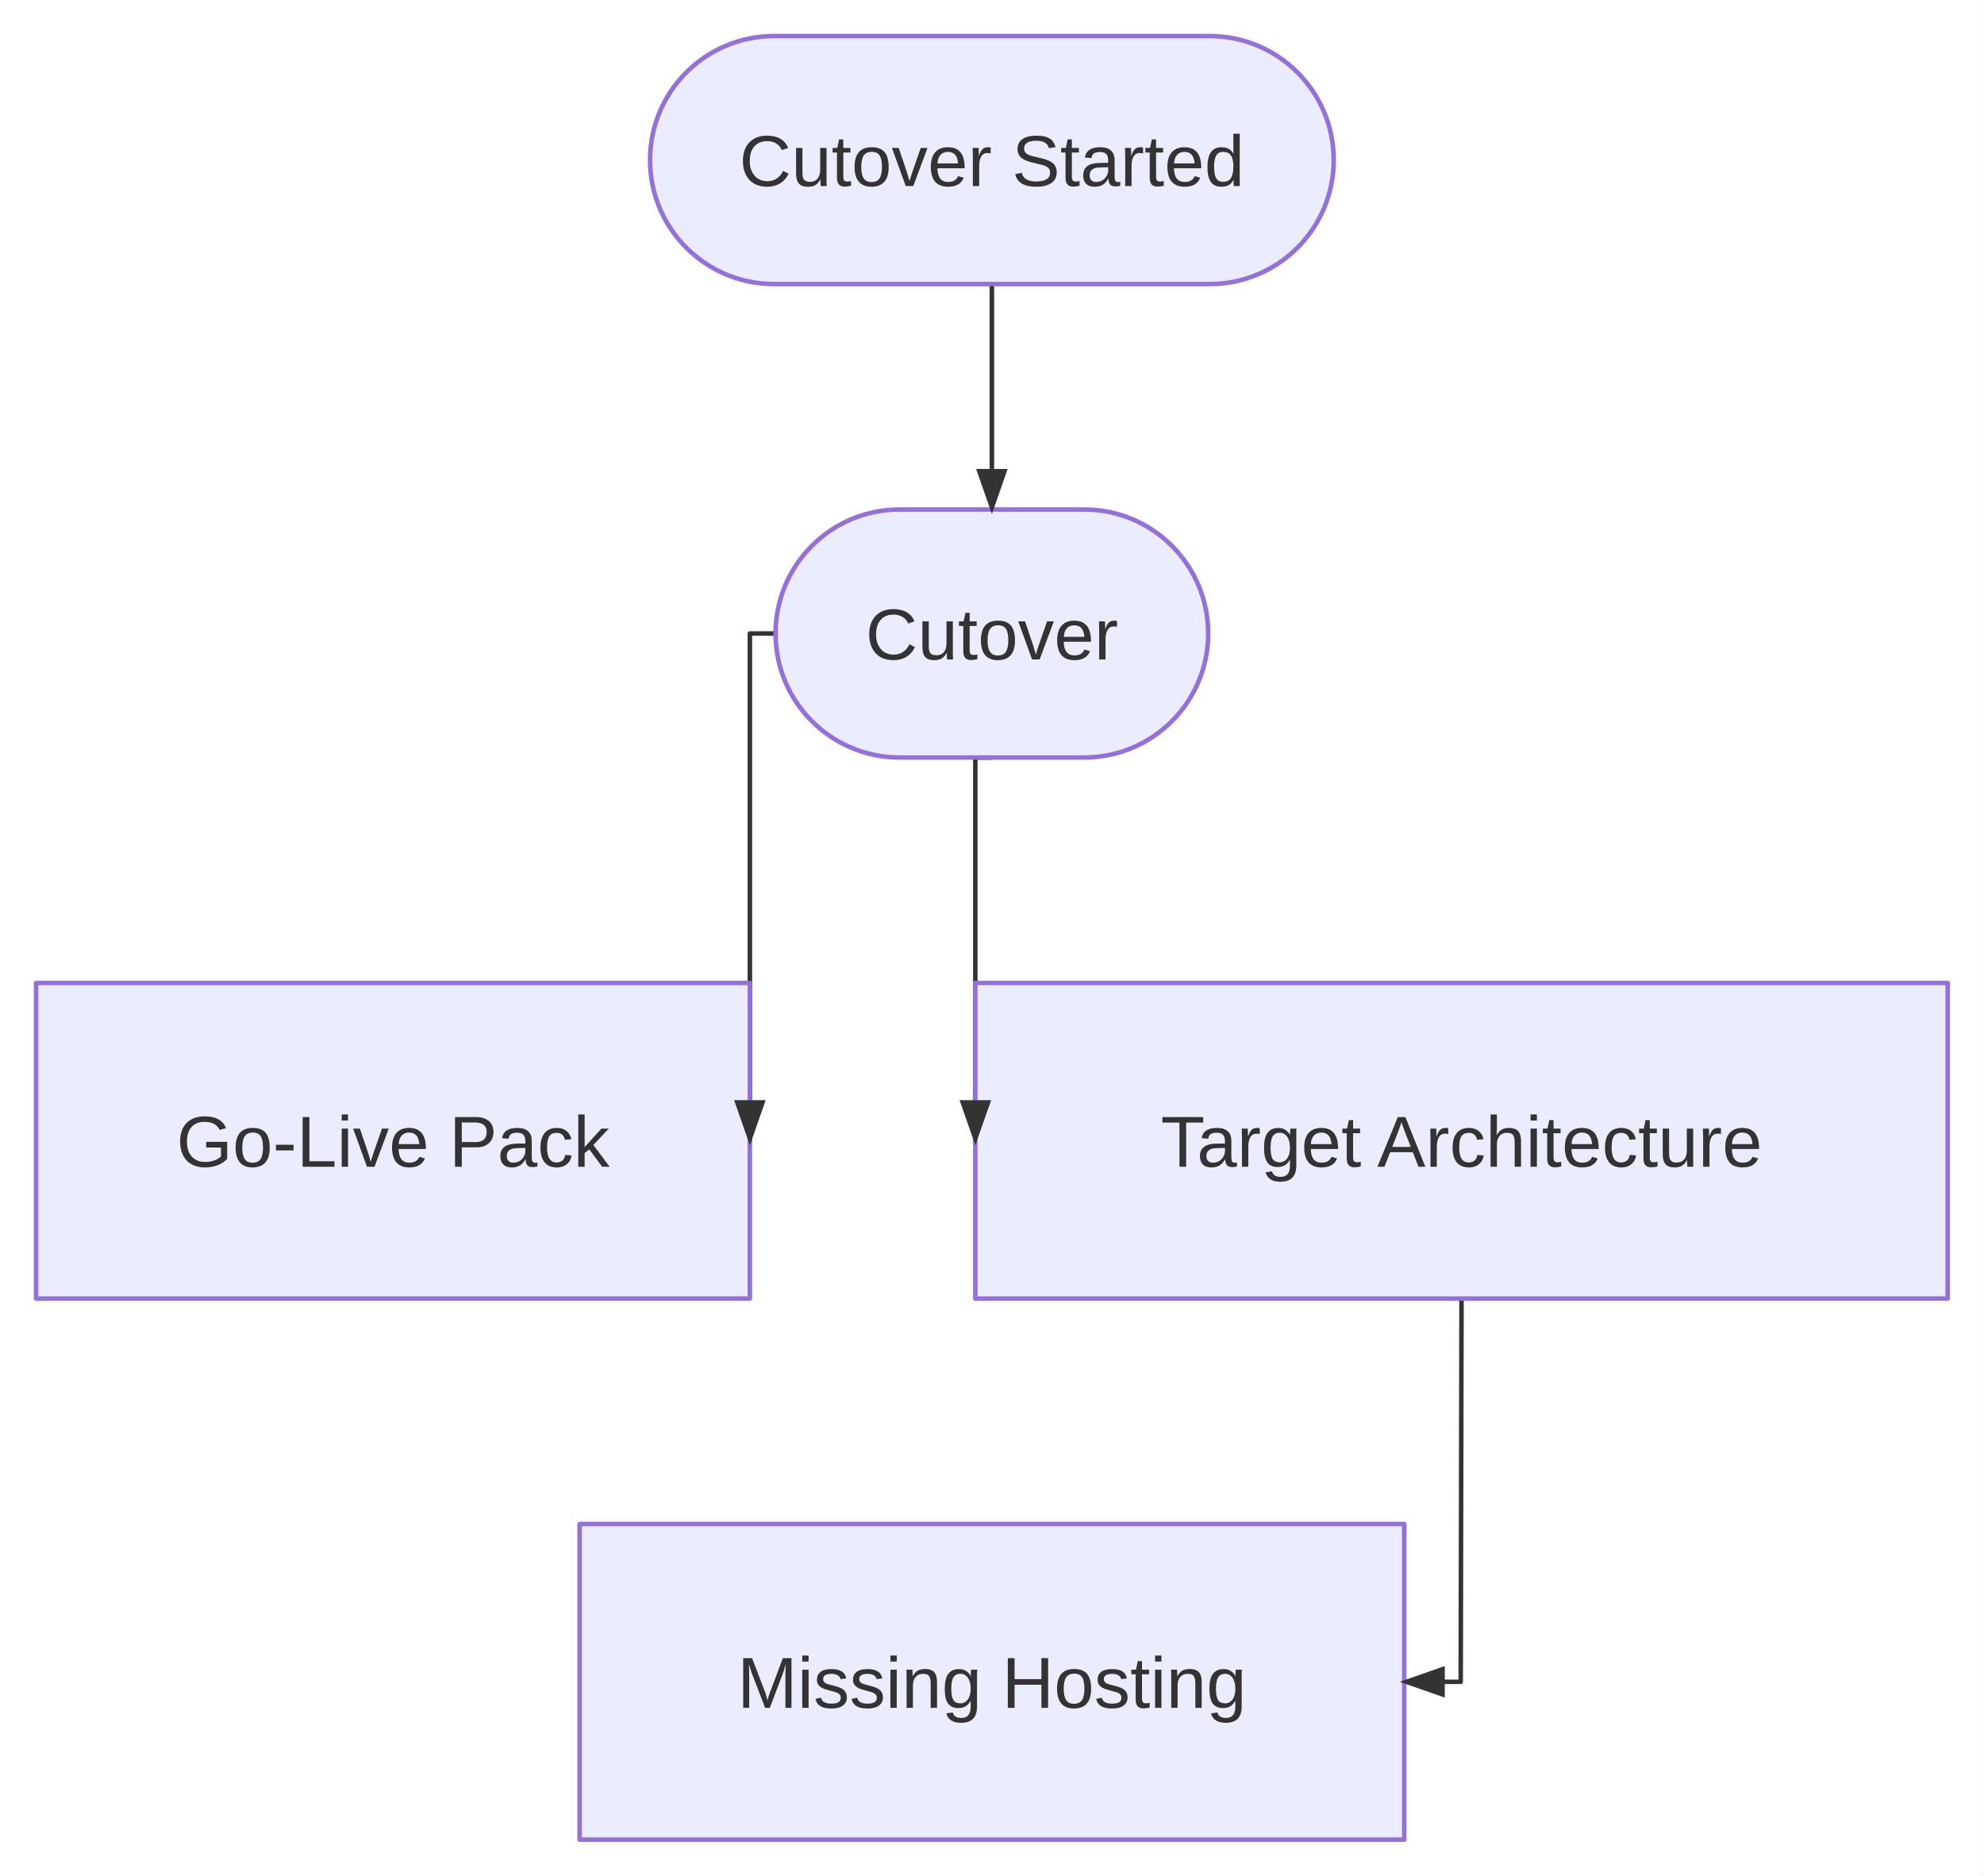
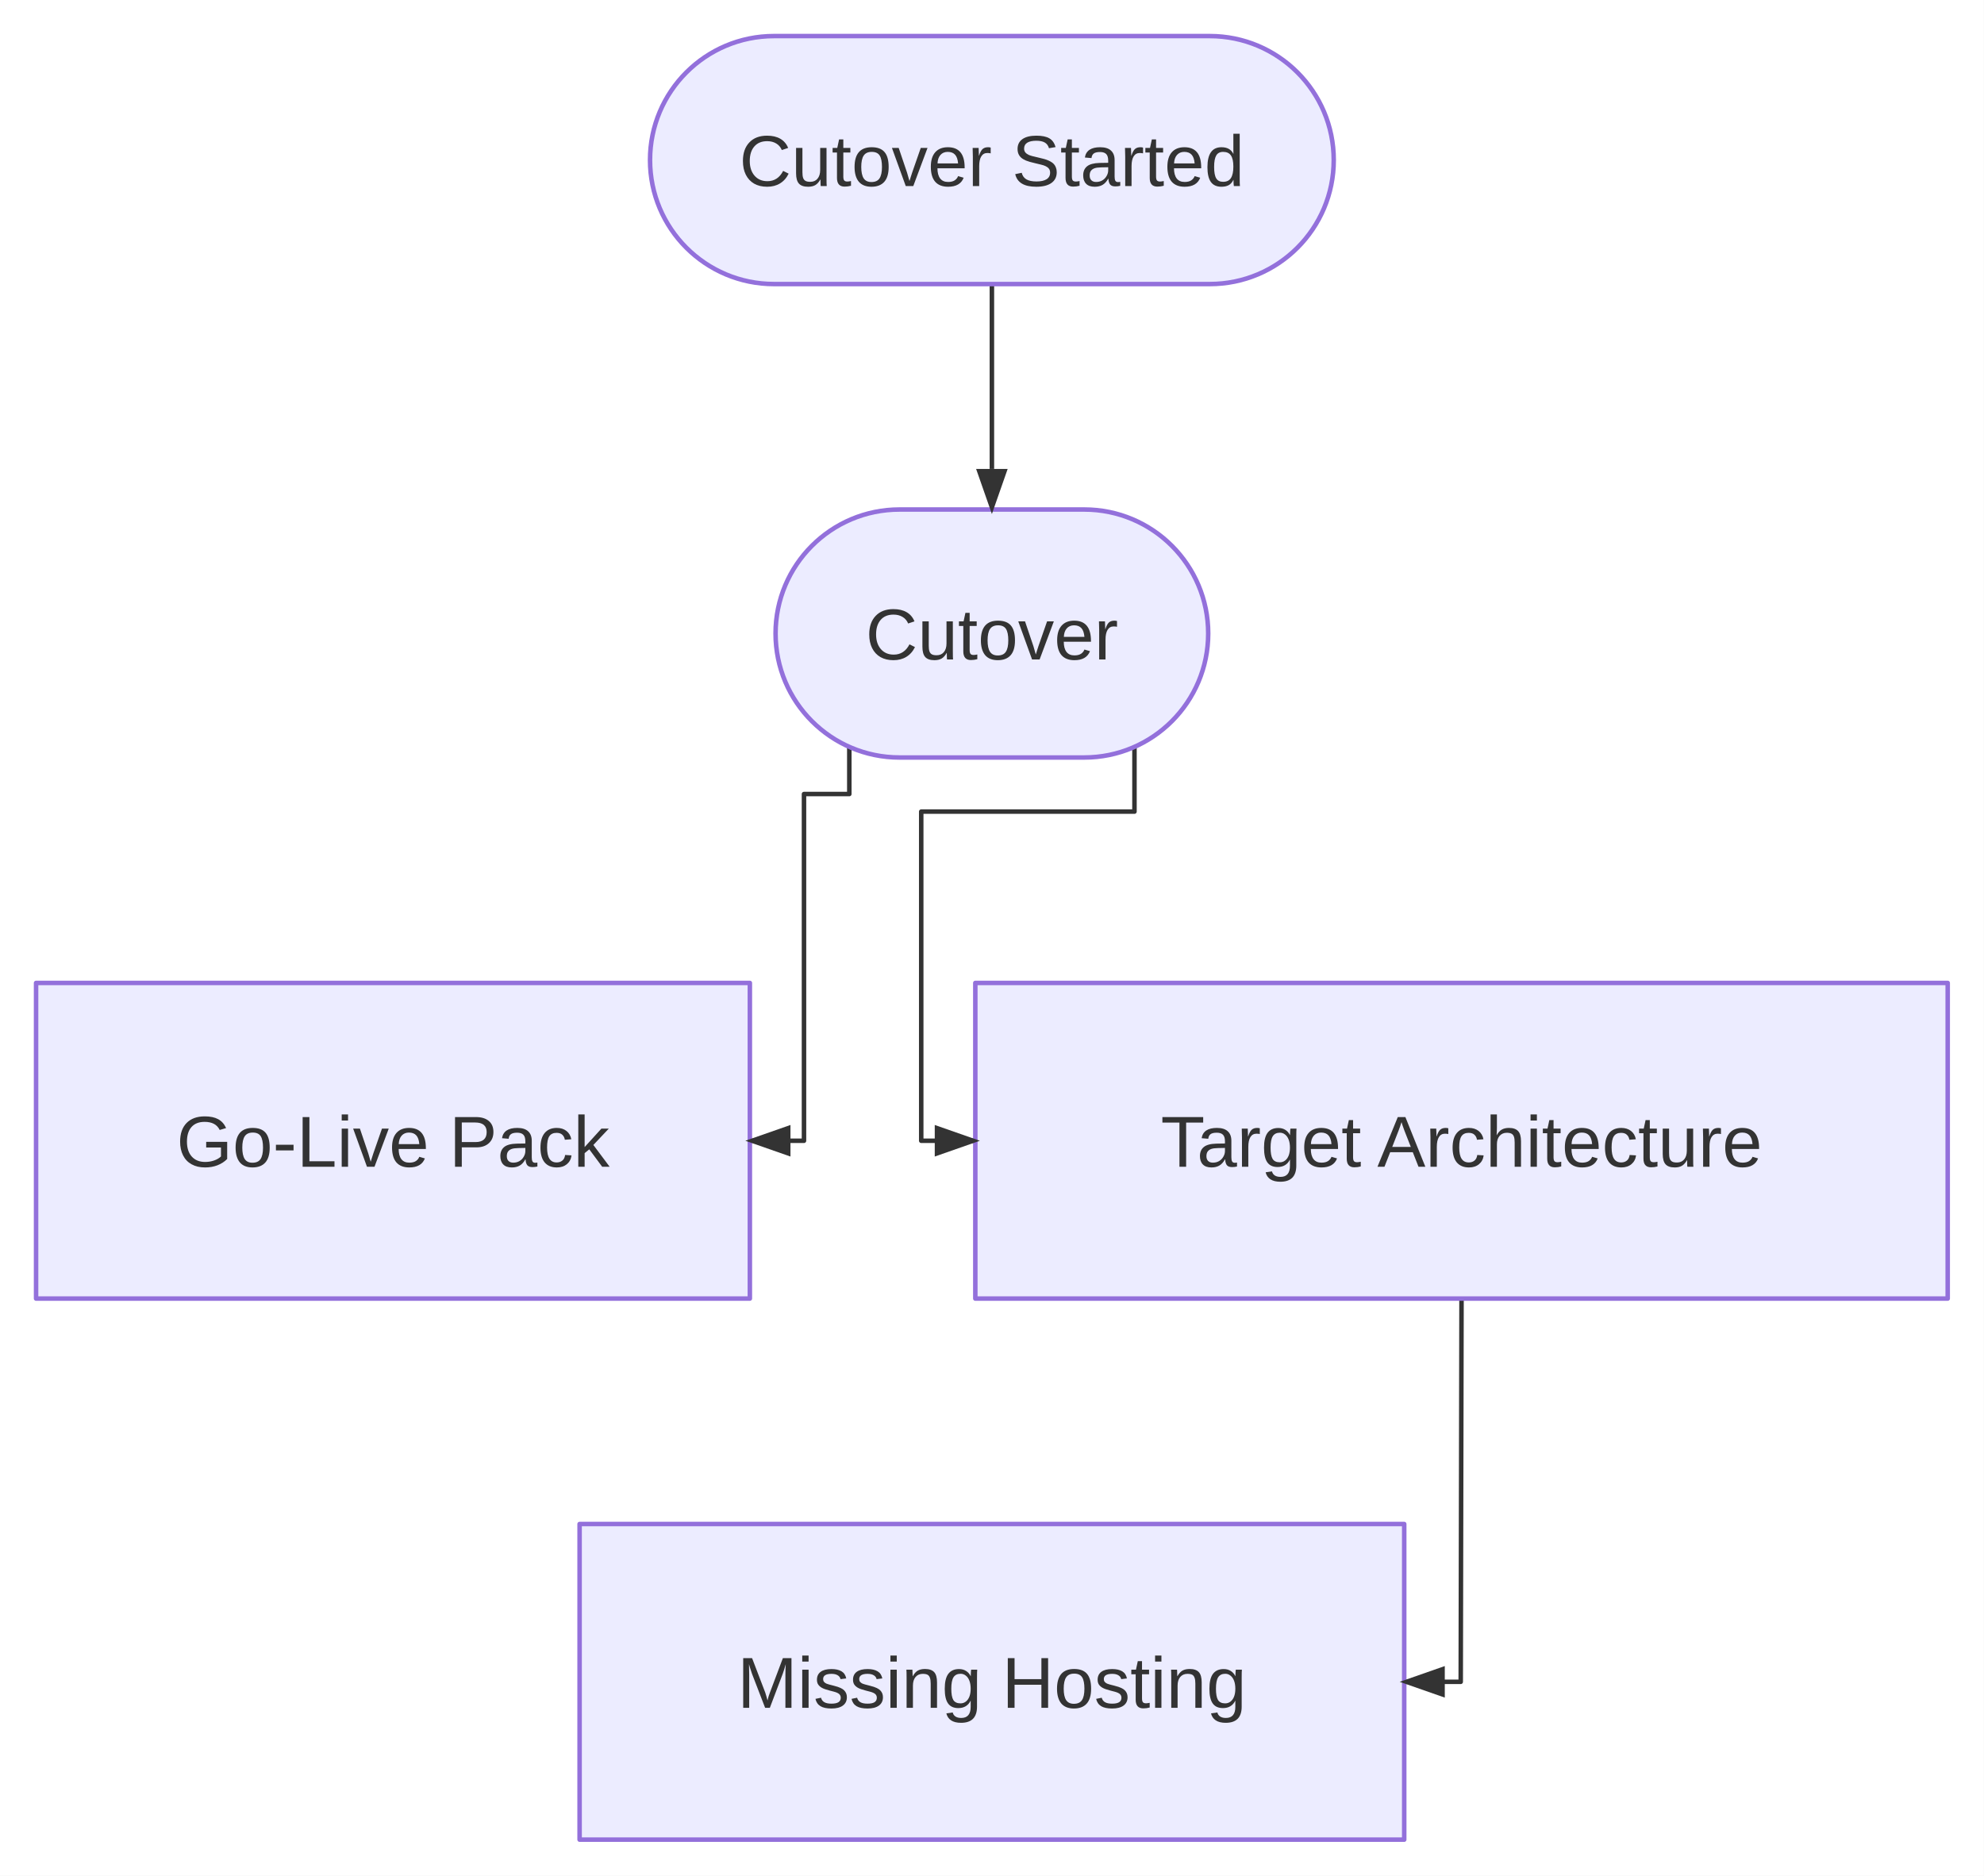
<svg xmlns="http://www.w3.org/2000/svg" width="440" height="416" viewBox="0 0 440 416">
  <rect x="0" y="0" width="439.952" height="416" fill="white" />
  <line x1="219.976" y1="63" x2="219.976" y2="104" stroke="#333333" stroke-width="1" stroke-linecap="butt" data-edge-source="started" data-edge-target="cutover" />
-   <path d="M172.001,140.5L166.304,140.5L166.304,253" fill="none" stroke="#333333" stroke-width="1" stroke-linejoin="round" stroke-linecap="round" data-edge-source="cutover" data-edge-target="goLive" />
-   <path d="M219.976,168L216.304,168L216.304,253" fill="none" stroke="#333333" stroke-width="1" stroke-linejoin="round" stroke-linecap="round" data-edge-source="cutover" data-edge-target="target" />
+   <path d="M188.356,165.64L188.356,176.103L178.304,176.103L178.304,253L166.304,253" fill="none" stroke="#333333" stroke-width="1" stroke-linejoin="round" stroke-linecap="round" data-edge-source="cutover" data-edge-target="goLive" />
+   <path d="M251.596,165.64L251.596,180L204.304,180L204.304,253L216.304,253" fill="none" stroke="#333333" stroke-width="1" stroke-linejoin="round" stroke-linecap="round" data-edge-source="cutover" data-edge-target="target" />
  <path d="M324.128,288L324.128,288L323.951,373L311.416,373" fill="none" stroke="#333333" stroke-width="1" stroke-linejoin="round" stroke-linecap="round" data-edge-source="target" data-edge-target="missing" />
  <path d="M171.66,8 H268.29 A27.5,27.5 0 0 1 268.29,63 H171.66 A27.5,27.5 0 0 1 171.66,8 Z" fill="#ECECFF" stroke="#9370DB" stroke-width="1" stroke-linejoin="round" stroke-linecap="round" />
  <path d="M199.5,113 H240.45 A27.5,27.5 0 0 1 240.45,168 H199.5 A27.5,27.5 0 0 1 199.5,113 Z" fill="#ECECFF" stroke="#9370DB" stroke-width="1" stroke-linejoin="round" stroke-linecap="round" />
  <path d="M8,218 H166.3 V288 H8 Z" fill="#ECECFF" stroke="#9370DB" stroke-width="1" stroke-linejoin="round" stroke-linecap="round" />
  <path d="M216.3,218 H431.95 V288 H216.3 Z" fill="#ECECFF" stroke="#9370DB" stroke-width="1" stroke-linejoin="round" stroke-linecap="round" />
  <path d="M128.54,338 H311.42 V408 H128.54 Z" fill="#ECECFF" stroke="#9370DB" stroke-width="1" stroke-linejoin="round" stroke-linecap="round" />
  <polygon points="219.976,114 216.476,104 223.476,104" fill="#333333" stroke="none" />
-   <polygon points="166.304,254 162.804,244 169.804,244" fill="#333333" stroke="none" />
-   <polygon points="216.304,254 212.804,244 219.804,244" fill="#333333" stroke="none" />
+   <polygon points="165.304,253 175.304,249.5 175.304,256.5" fill="#333333" stroke="none" />
+   <polygon points="217.304,253 207.304,256.5 207.304,249.5" fill="#333333" stroke="none" />
  <polygon points="310.416,373 320.416,369.5 320.416,376.5" fill="#333333" stroke="none" />
  <text x="219.976" y="41.26" text-anchor="middle" fill="#333" font-family="&quot;trebuchet ms&quot;, verdana, arial, sans-serif" font-size="16" font-weight="normal">Cutover Started</text>
  <text x="219.976" y="146.26" text-anchor="middle" fill="#333" font-family="&quot;trebuchet ms&quot;, verdana, arial, sans-serif" font-size="16" font-weight="normal">Cutover</text>
  <text x="87.152" y="258.76" text-anchor="middle" fill="#333" font-family="&quot;trebuchet ms&quot;, verdana, arial, sans-serif" font-size="16" font-weight="normal">Go-Live Pack</text>
  <text x="324.128" y="258.76" text-anchor="middle" fill="#333" font-family="&quot;trebuchet ms&quot;, verdana, arial, sans-serif" font-size="16" font-weight="normal">Target Architecture</text>
  <text x="219.976" y="378.76" text-anchor="middle" fill="#333" font-family="&quot;trebuchet ms&quot;, verdana, arial, sans-serif" font-size="16" font-weight="normal">Missing Hosting</text>
</svg>
